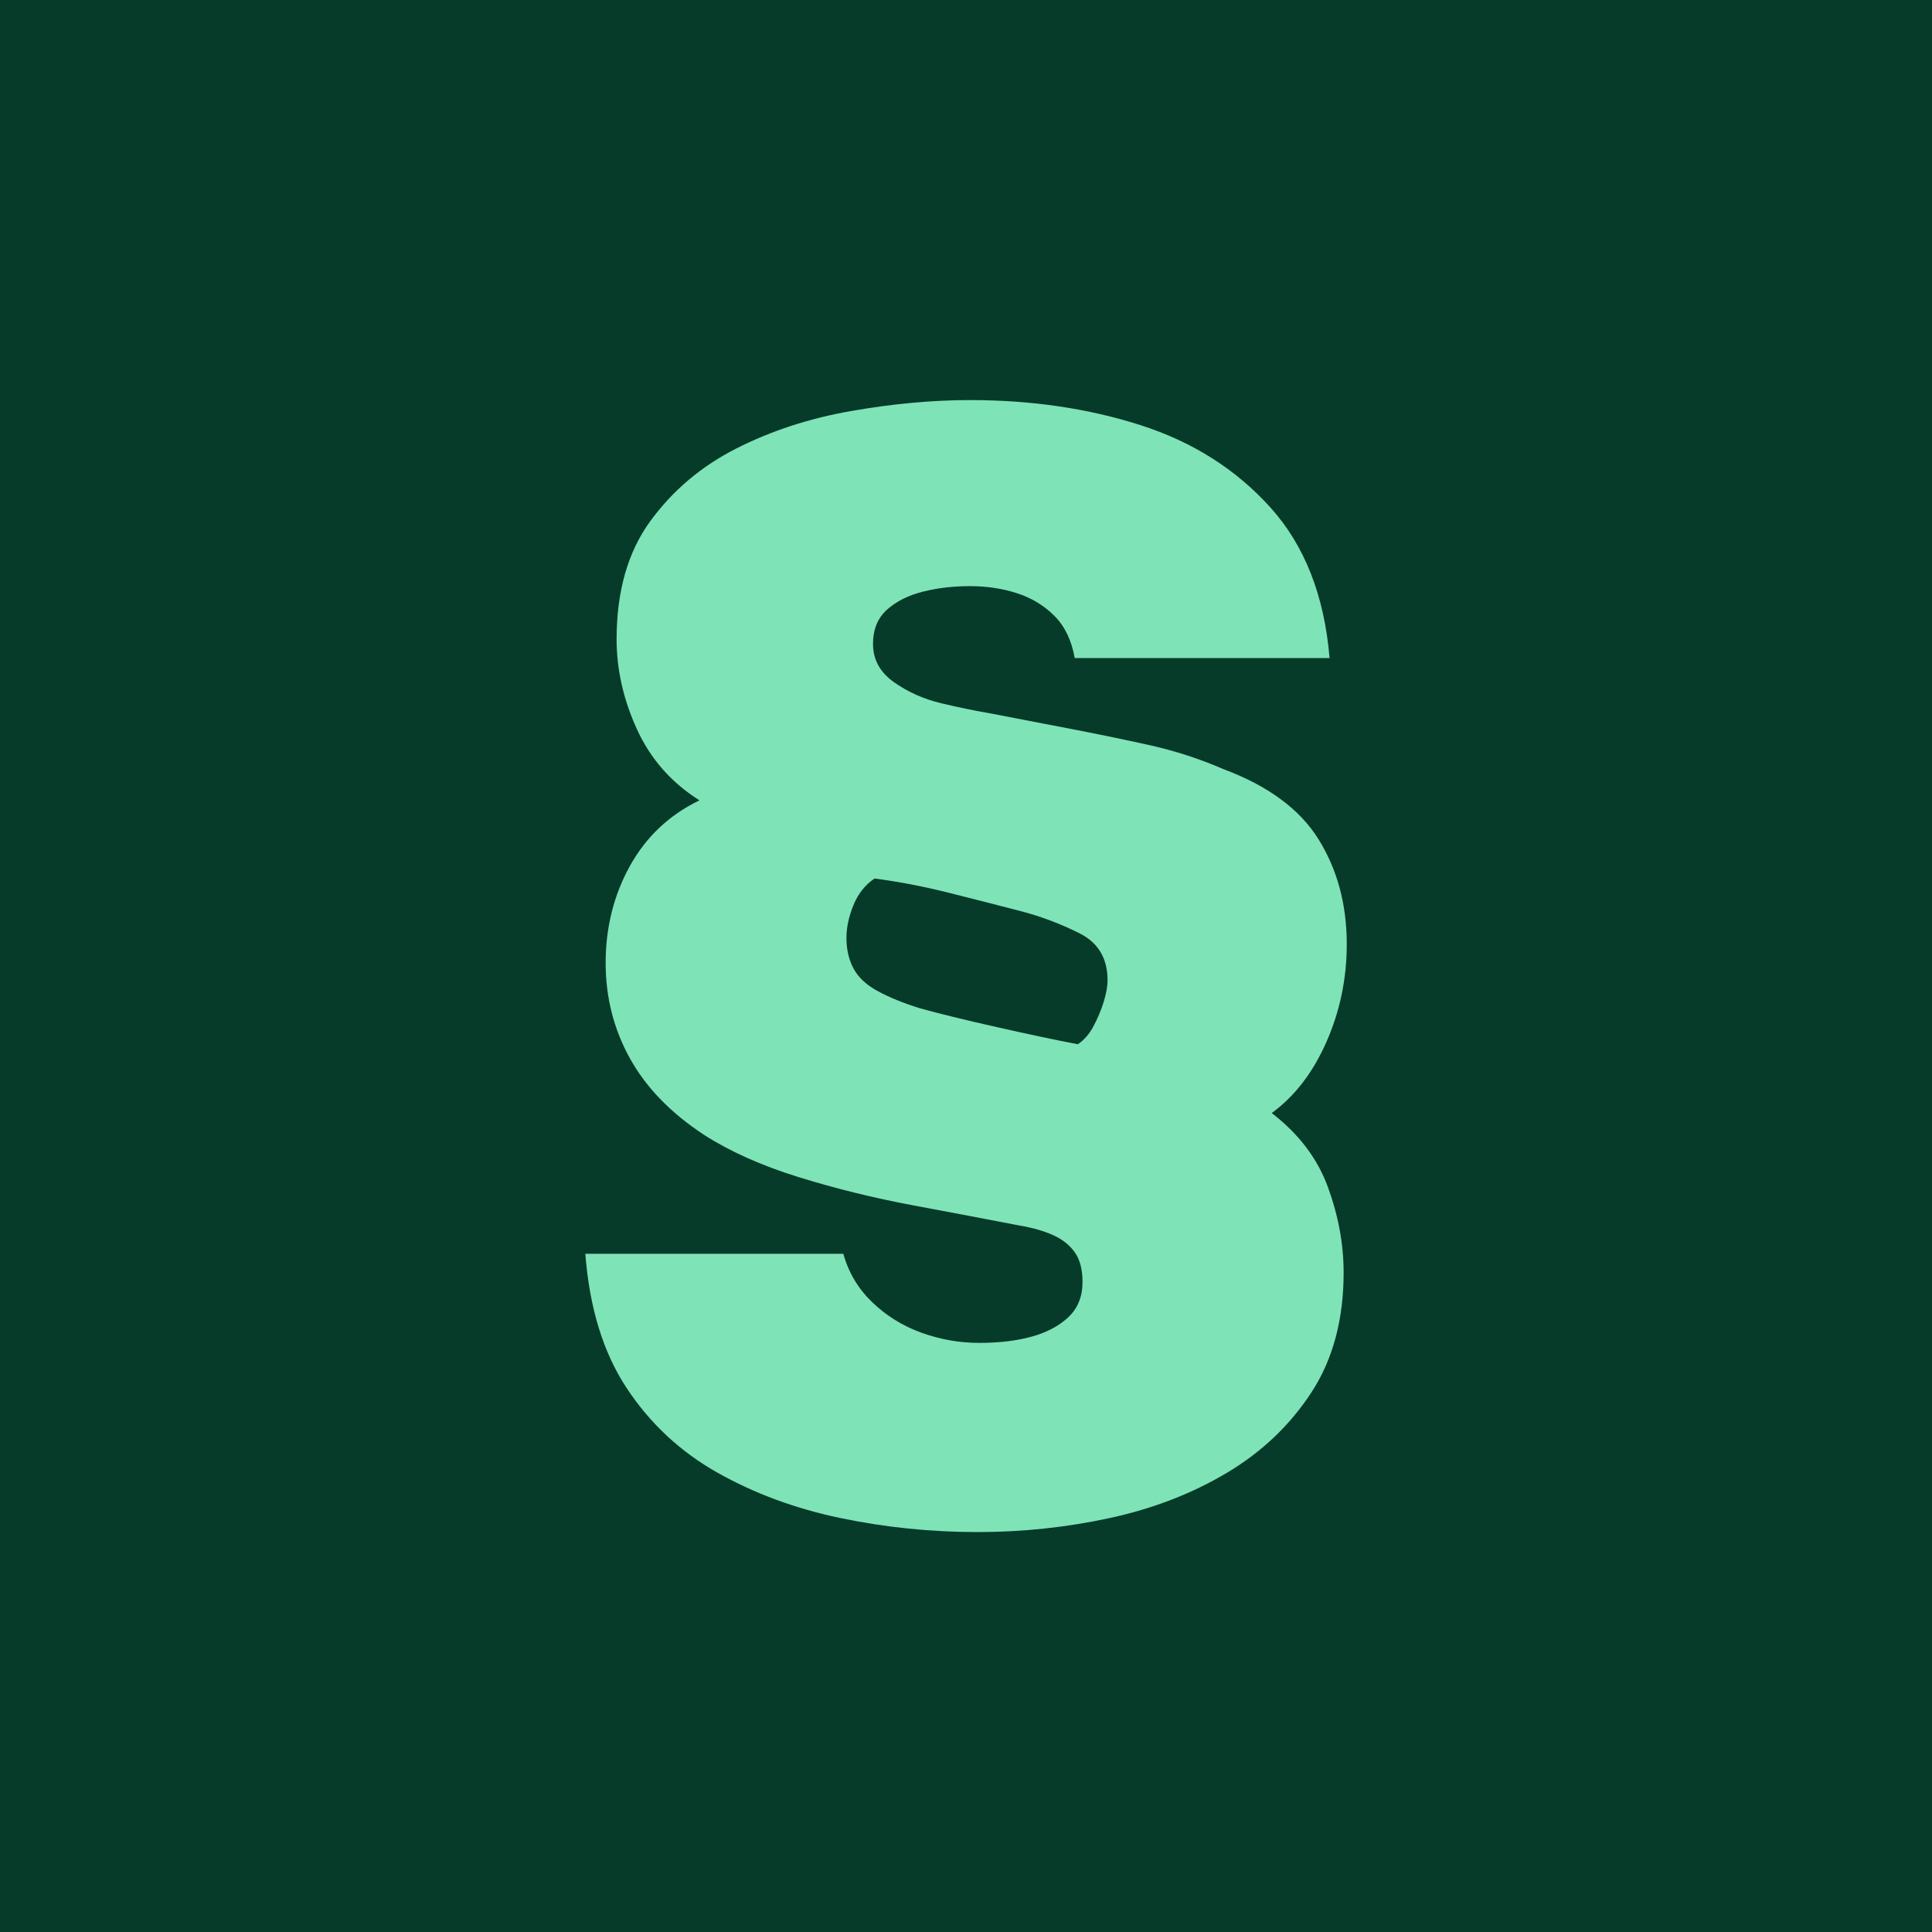
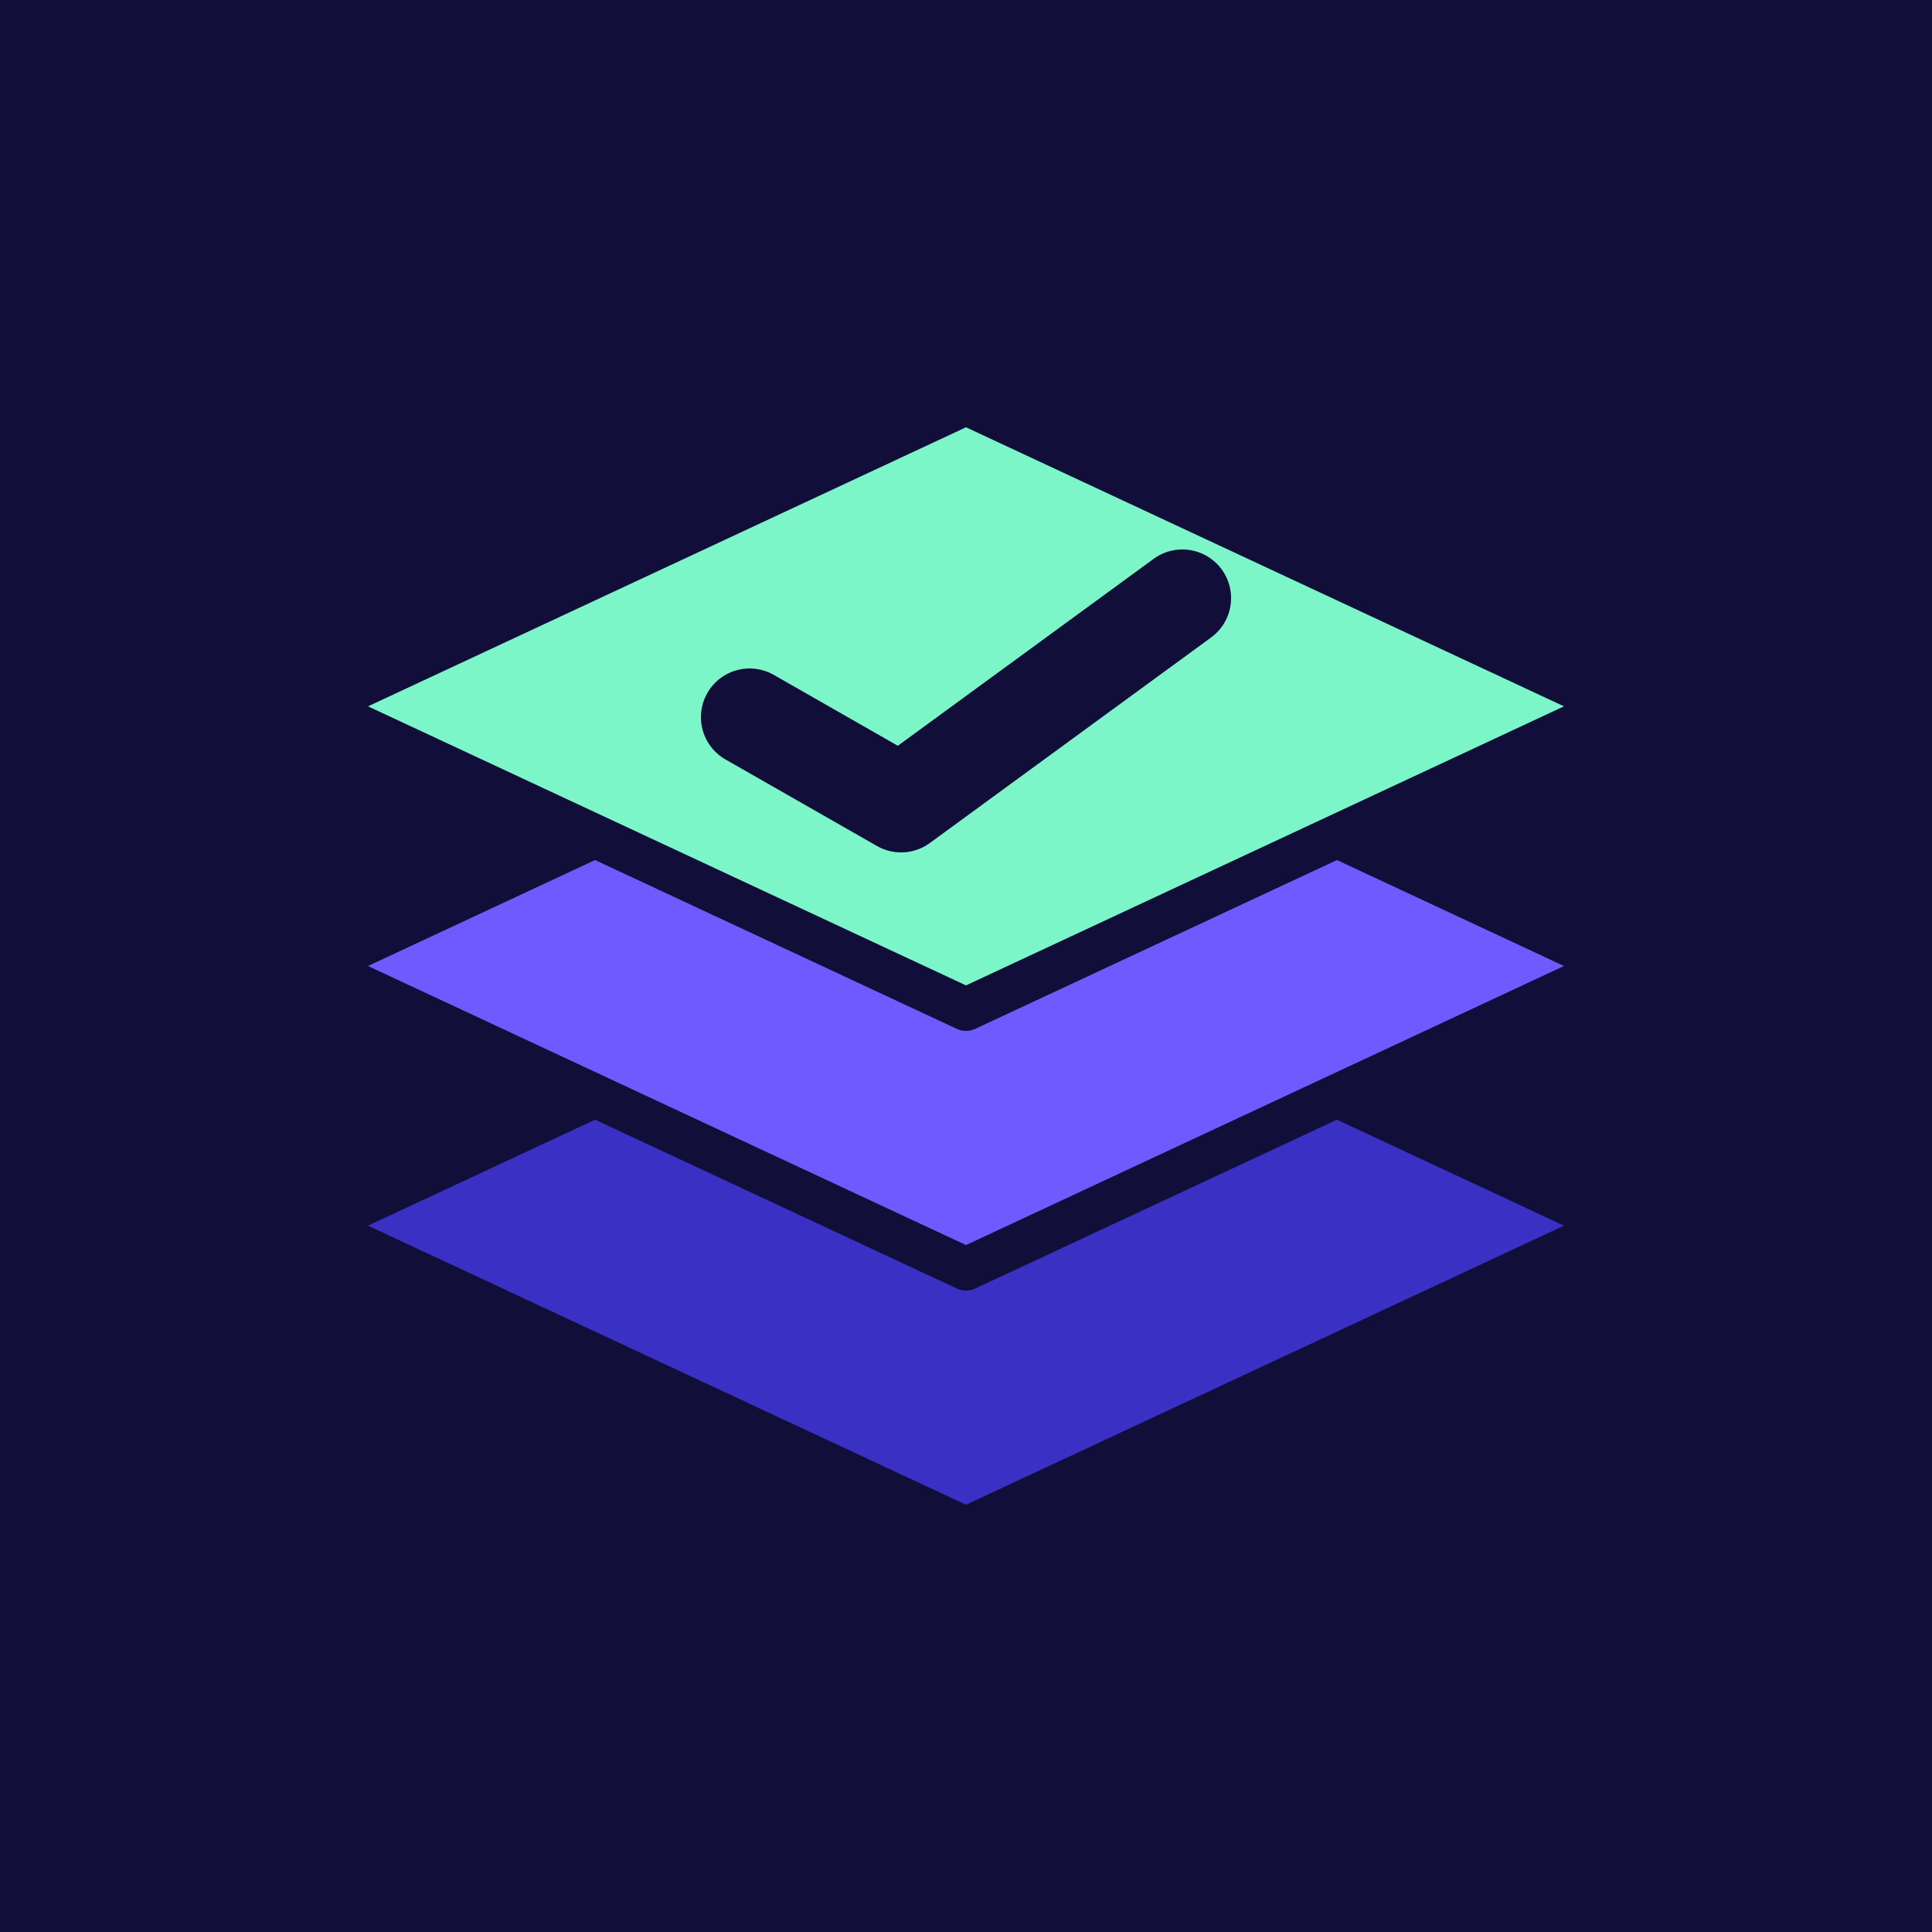
- <svg xmlns="http://www.w3.org/2000/svg" viewBox="0 0 1024 1024">
-   <rect width="1024" height="1024" rx="0" fill="#063b29" />
-   <path transform="translate(274.6 805.4) scale(0.8287 -0.8287)" d="M294 -8Q249 -8 206.0 1.0Q163 10 127.5 30.0Q92 50 69.5 84.0Q47 118 43 170H208Q213 152 226.5 139.0Q240 126 258.0 119.5Q276 113 295 113Q314 113 328.5 117.0Q343 121 352.0 129.5Q361 138 361 152Q361 164 356.0 171.0Q351 178 342.0 182.0Q333 186 321 188Q290 194 252.5 201.0Q215 208 179.5 219.0Q144 230 119 246Q87 267 71.5 295.0Q56 323 56 356Q56 390 71.5 418.0Q87 446 116 460Q89 477 76.0 505.5Q63 534 63 563Q63 609 84.5 638.5Q106 668 139.5 685.0Q173 702 213.0 709.0Q253 716 289 716Q348 716 398.0 700.0Q448 684 481.0 647.5Q514 611 519 551H356Q353 568 343.0 578.0Q333 588 319.0 592.5Q305 597 289 597Q273 597 259.0 593.5Q245 590 236.0 582.0Q227 574 227 560Q227 545 240.5 535.5Q254 526 271.0 522.0Q288 518 300 516Q326 511 352.0 506.0Q378 501 403.0 495.5Q428 490 451 480Q494 464 512.0 435.0Q530 406 530 368Q530 335 517.0 305.5Q504 276 482 260Q508 240 518.0 212.5Q528 185 528 158Q528 113 507.5 81.5Q487 50 453.5 30.0Q420 10 378.5 1.0Q337 -8 294 -8ZM358 304Q364 308 368.0 315.5Q372 323 374.5 331.0Q377 339 377 345Q377 366 359.0 375.0Q341 384 322 389Q299 395 275.0 401.0Q251 407 228 410Q219 404 214.5 393.0Q210 382 210 372Q210 361 214.5 352.5Q219 344 230.0 338.0Q241 332 257 327Q275 322 306.0 315.0Q337 308 358 304Z" fill="#7fe3b8" />
+ <svg xmlns="http://www.w3.org/2000/svg" viewBox="0 0 100 100" width="1024" height="1024">
+   <rect width="100" height="100" fill="#120E3A" />
+   <g transform="translate(50 50) scale(1.12) translate(-50 -56)">
+     <path d="M50 54 L80 68 L50 82 L20 68 Z" fill="#3B30C4" stroke="#120E3A" stroke-width="2" stroke-linejoin="round" />
+     <path d="M50 42 L80 56 L50 70 L20 56 Z" fill="#6E5BFF" stroke="#120E3A" stroke-width="2" stroke-linejoin="round" />
+     <path d="M50 30 L80 44 L50 58 L20 44 Z" fill="#7CF5C8" stroke="#120E3A" stroke-width="2" stroke-linejoin="round" />
+     <path d="M40 44.5 L47 48.5 L60 39" fill="none" stroke="#120E3A" stroke-width="4.5" stroke-linecap="round" stroke-linejoin="round" />
+   </g>
</svg>
